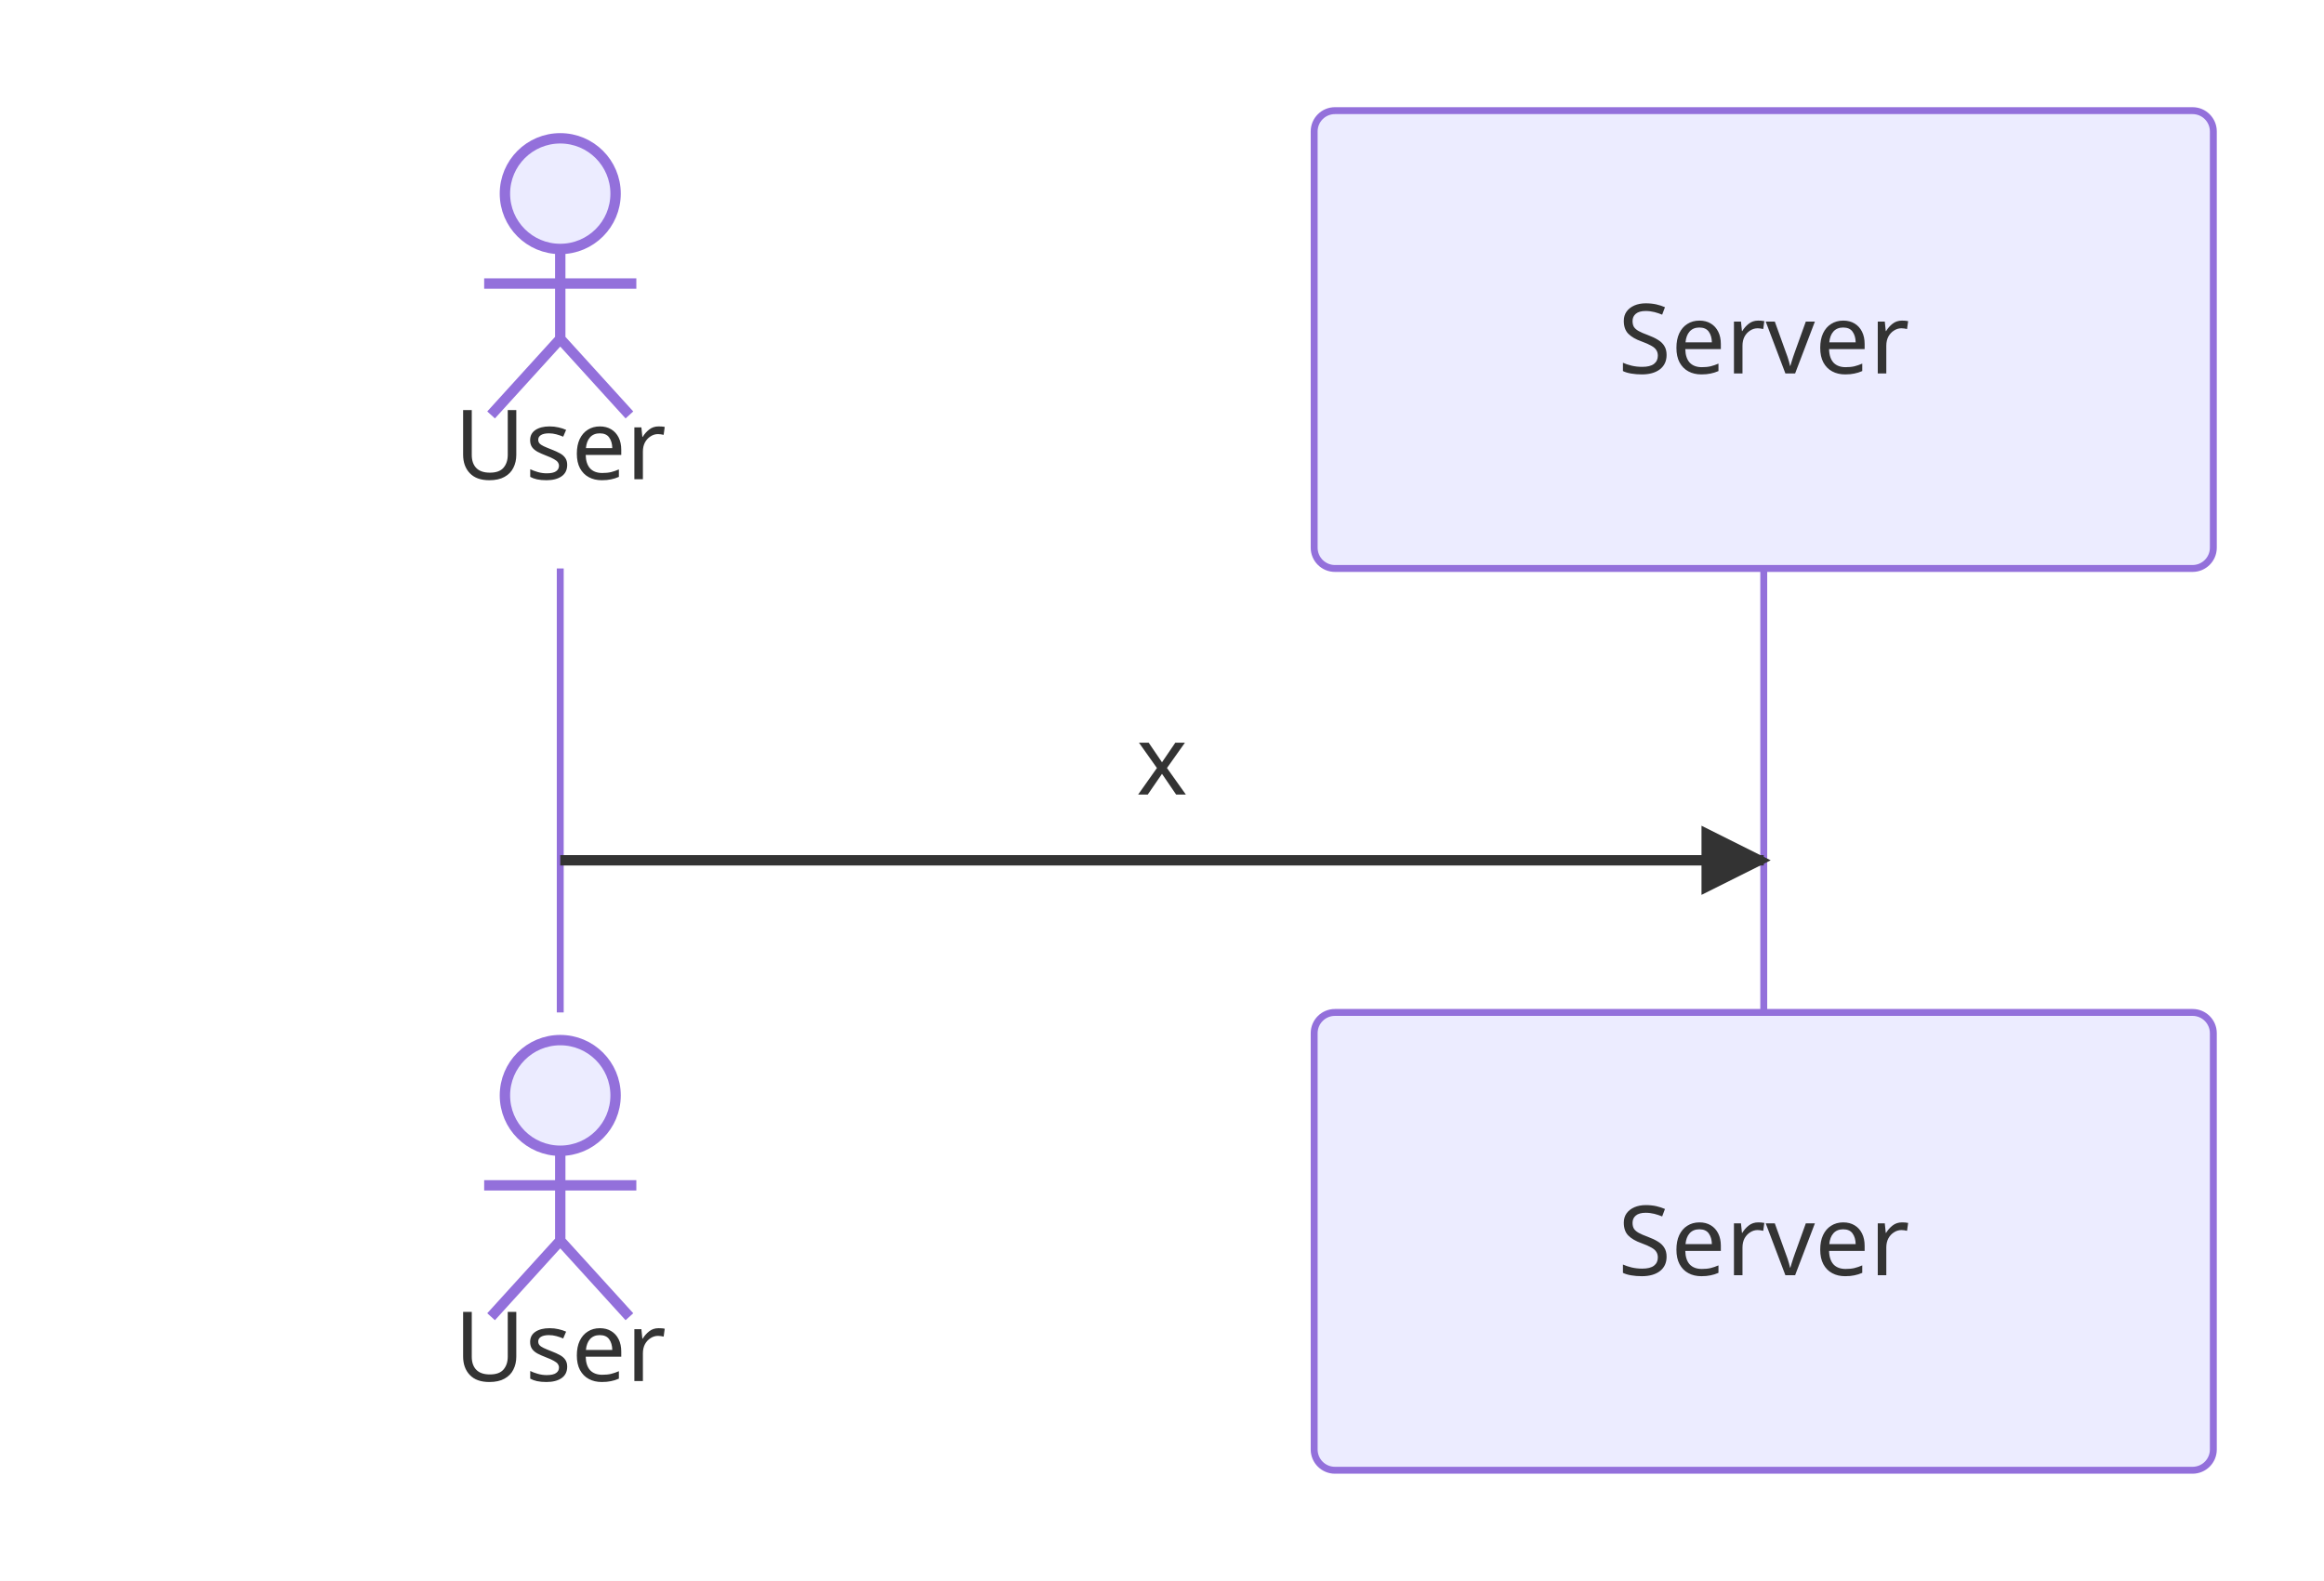
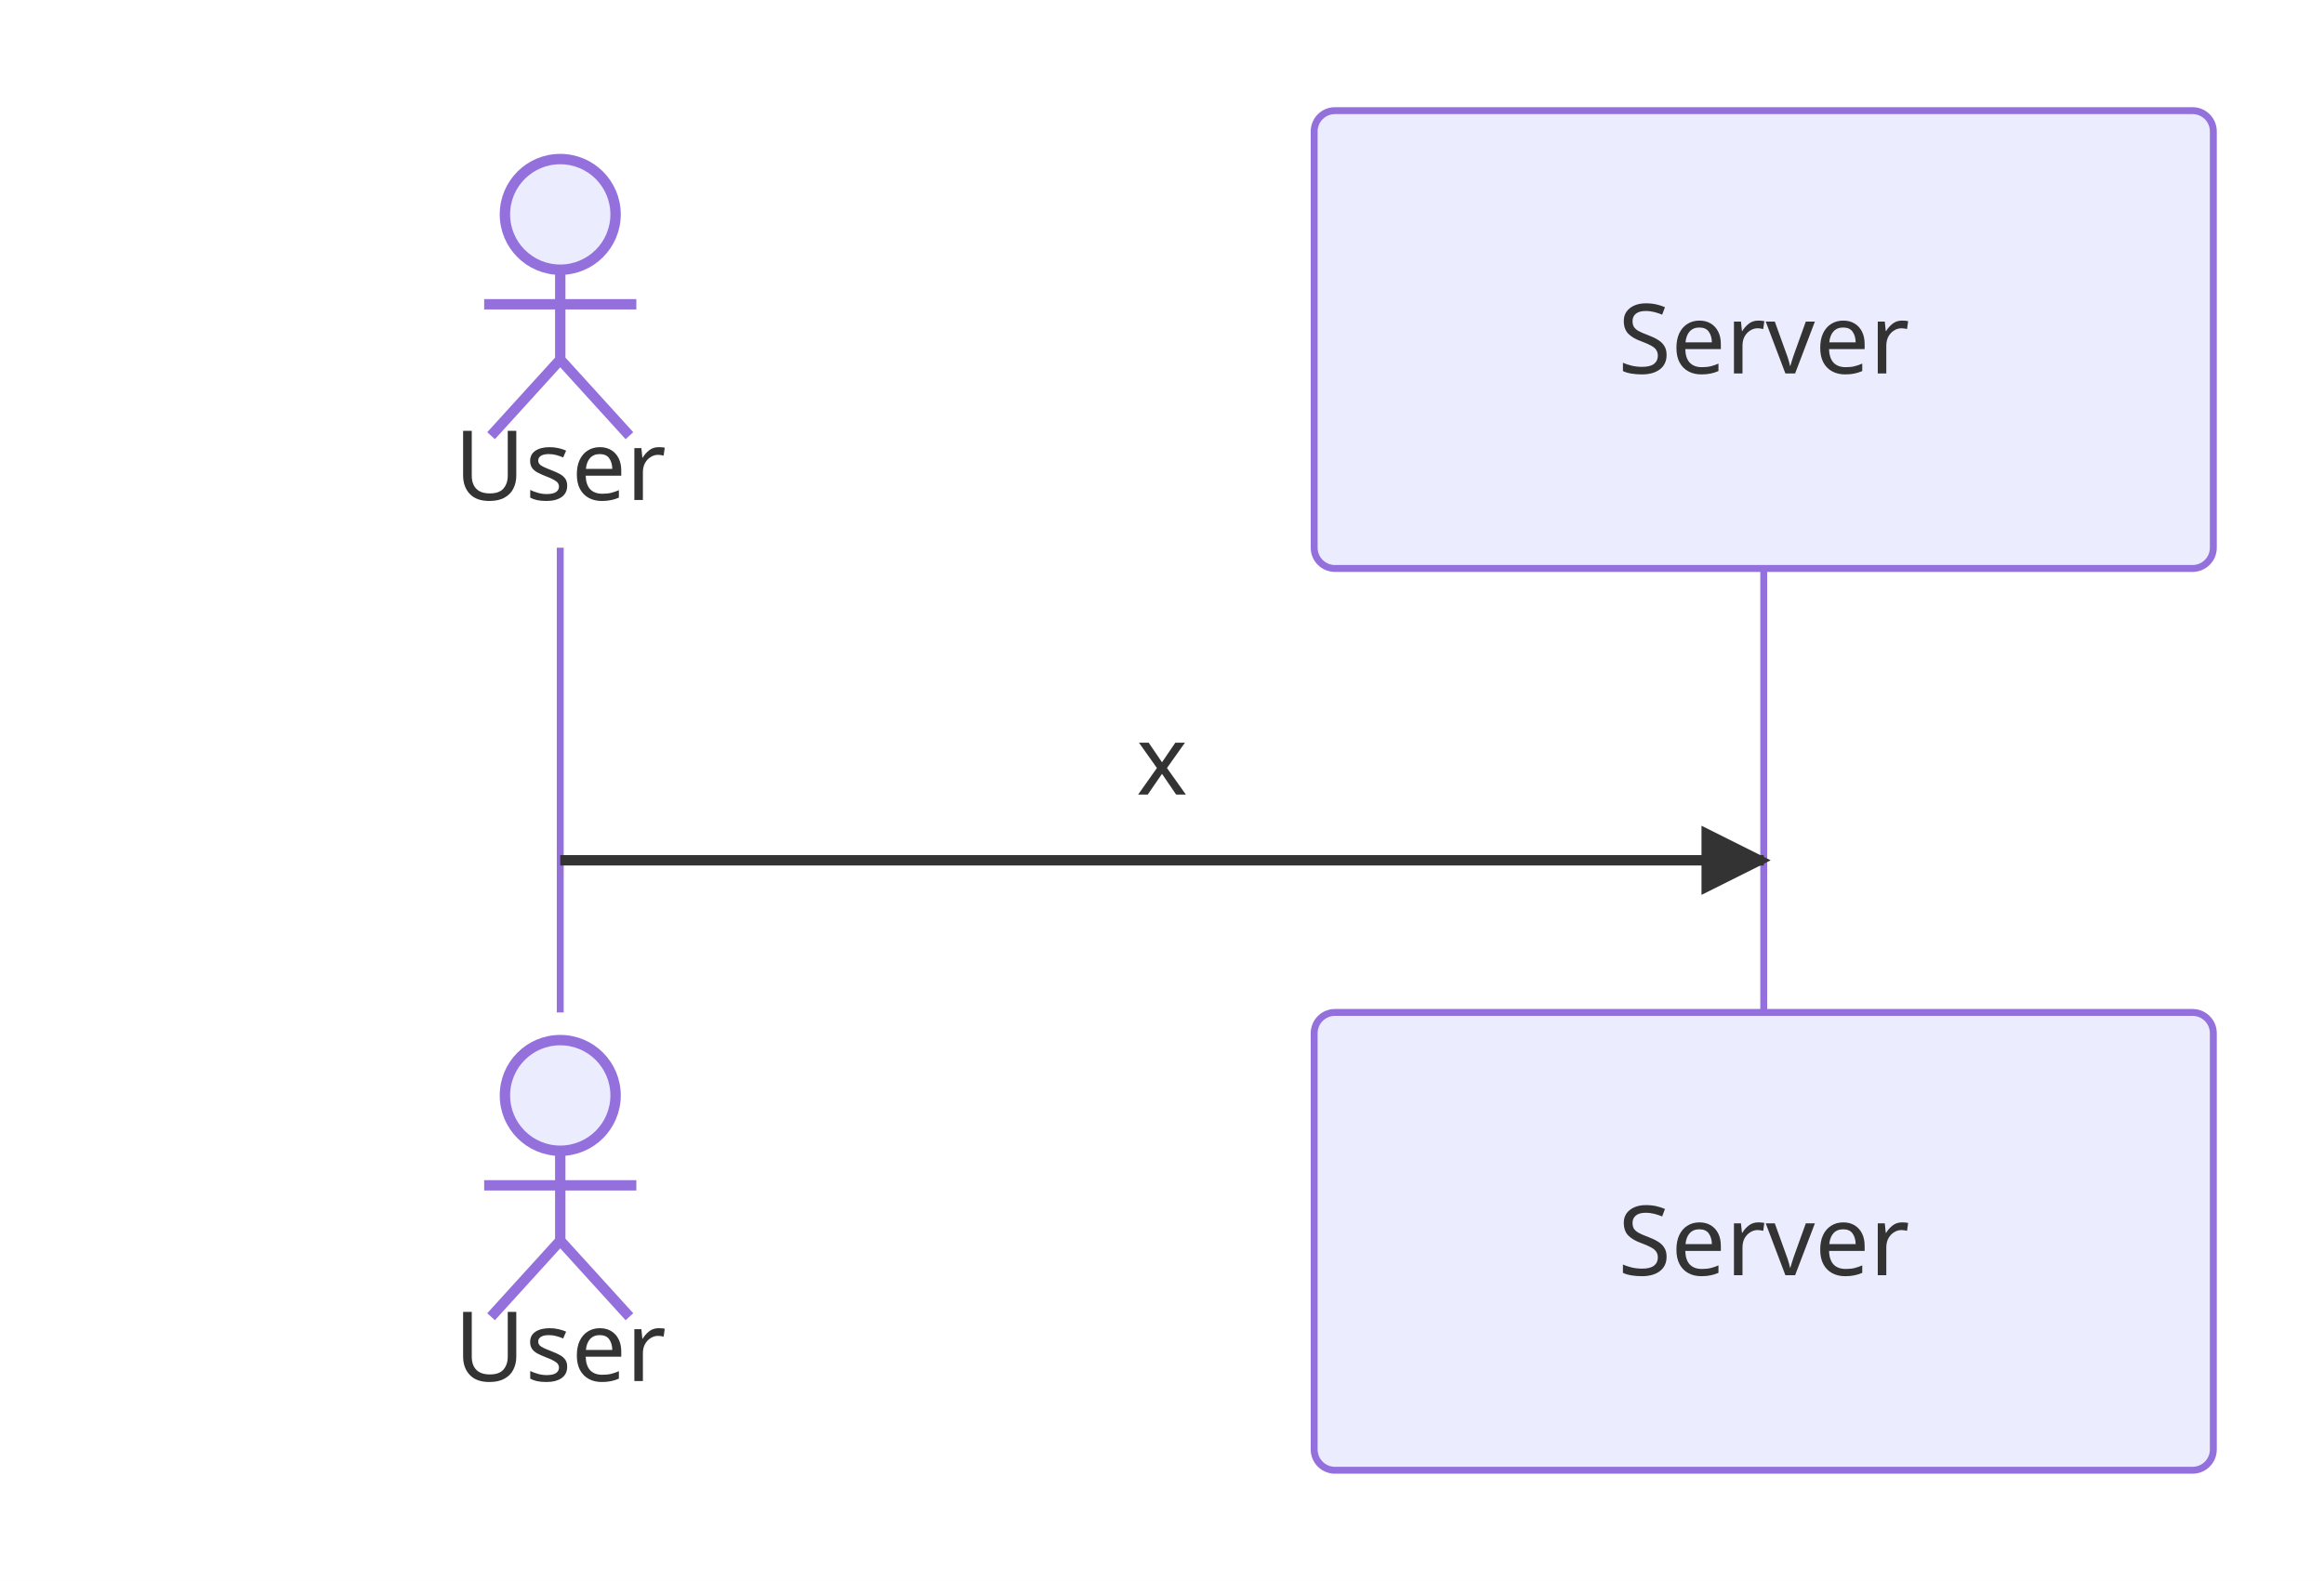
<svg xmlns="http://www.w3.org/2000/svg" width="336" height="228.6" viewBox="0 0 336 228.6" font-family="sans-serif" font-size="14">
  <defs>
    <marker id="mek4tdu-seq-arrow" viewBox="0 0 10 10" refX="9" refY="5" markerUnits="userSpaceOnUse" markerWidth="10" markerHeight="10" orient="auto-start-reverse">
      <path d="M0,0 L10,5 L0,10 z" fill="#333333" />
    </marker>
    <marker id="mek4tdu-seq-open" viewBox="0 0 10 10" refX="9" refY="5" markerUnits="userSpaceOnUse" markerWidth="11" markerHeight="11" orient="auto-start-reverse">
      <path d="M1,1 L9,5 L1,9" fill="none" stroke="#333333" stroke-width="1.5" />
    </marker>
  </defs>
  <rect width="100%" height="100%" fill="#ffffff" />
  <g transform="translate(16,16)">
-     <line x1="65" y1="66.2" x2="65" y2="130.4" stroke="#9370DB" />
+     <line x1="65" y1="63.2" x2="65" y2="130.4" stroke="#9370DB" />
    <line x1="239" y1="66.2" x2="239" y2="130.4" stroke="#9370DB" />
    <line x1="65" y1="108.4" x2="239" y2="108.4" stroke="#333333" stroke-width="1.5" marker-end="url(#mek4tdu-seq-arrow)" />
    <text x="152" y="98.9" fill="#333333" text-anchor="middle">x</text>
-     <circle cx="65" cy="12" r="8" fill="#ECECFF" stroke="#9370DB" stroke-width="1.5" />
-     <path d="M65,20 L65,33 M54,25 L76,25 M55,44 L65,33 L75,44" fill="none" stroke="#9370DB" stroke-width="1.5" />
-     <text x="65" y="53.3" fill="#333333" text-anchor="middle">User</text>
+     <circle cx="65" cy="15" r="8" fill="#ECECFF" stroke="#9370DB" stroke-width="1.5" />
+     <path d="M65,23 L65,36 M54,28 L76,28 M55,47 L65,36 L75,47" fill="none" stroke="#9370DB" stroke-width="1.5" />
+     <text x="65" y="56.3" fill="#333333" text-anchor="middle">User</text>
    <circle cx="65" cy="142.4" r="8" fill="#ECECFF" stroke="#9370DB" stroke-width="1.5" />
    <path d="M65,150.4 L65,163.4 M54,155.4 L76,155.4 M55,174.4 L65,163.4 L75,174.4" fill="none" stroke="#9370DB" stroke-width="1.5" />
    <text x="65" y="183.7" fill="#333333" text-anchor="middle">User</text>
    <rect x="174" y="0" width="130" height="66.2" rx="3" fill="#ECECFF" stroke="#9370DB" />
    <text x="239" y="38" fill="#333333" text-anchor="middle">Server</text>
    <rect x="174" y="130.4" width="130" height="66.2" rx="3" fill="#ECECFF" stroke="#9370DB" />
    <text x="239" y="168.4" fill="#333333" text-anchor="middle">Server</text>
  </g>
</svg>
